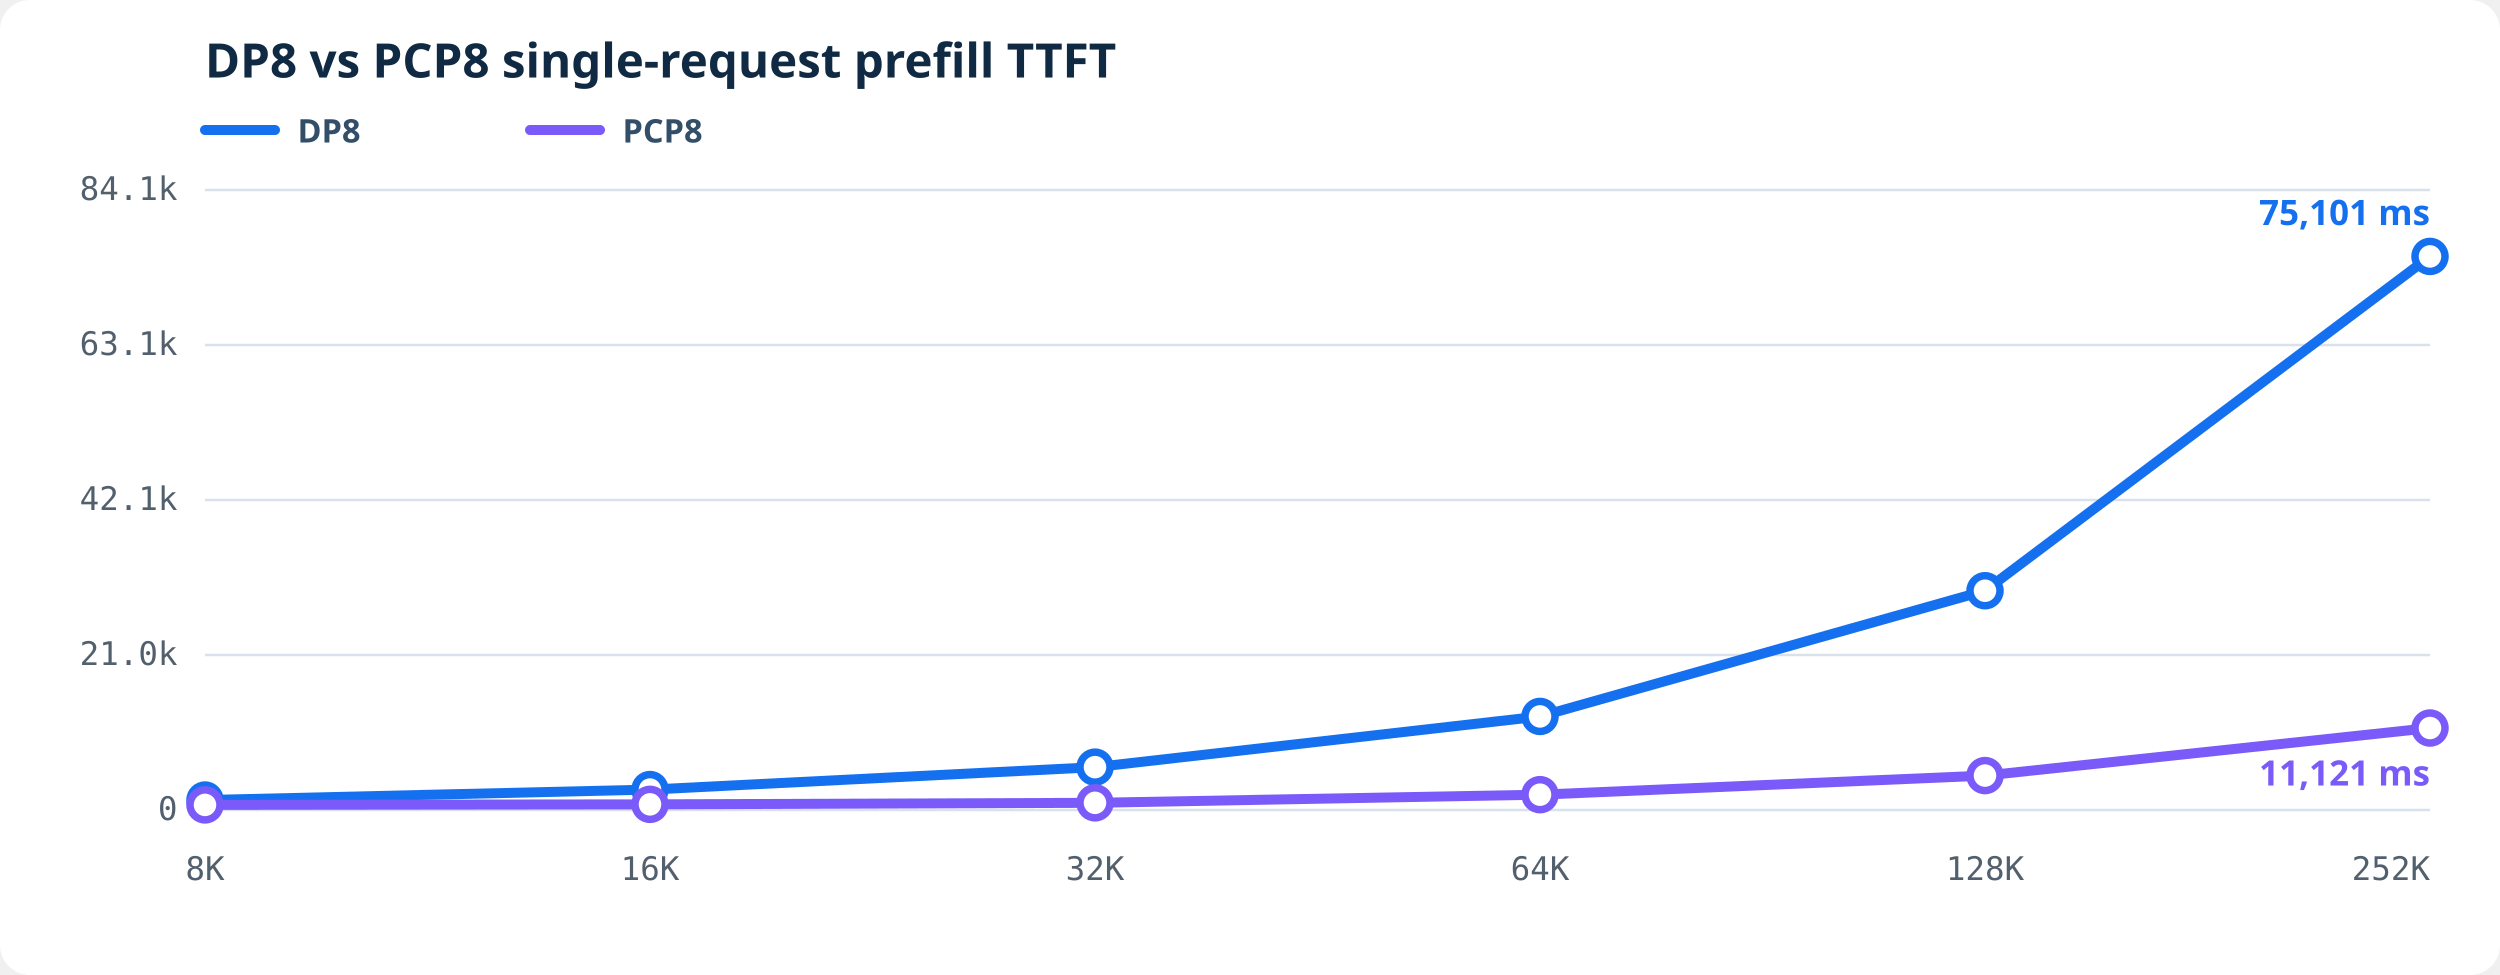
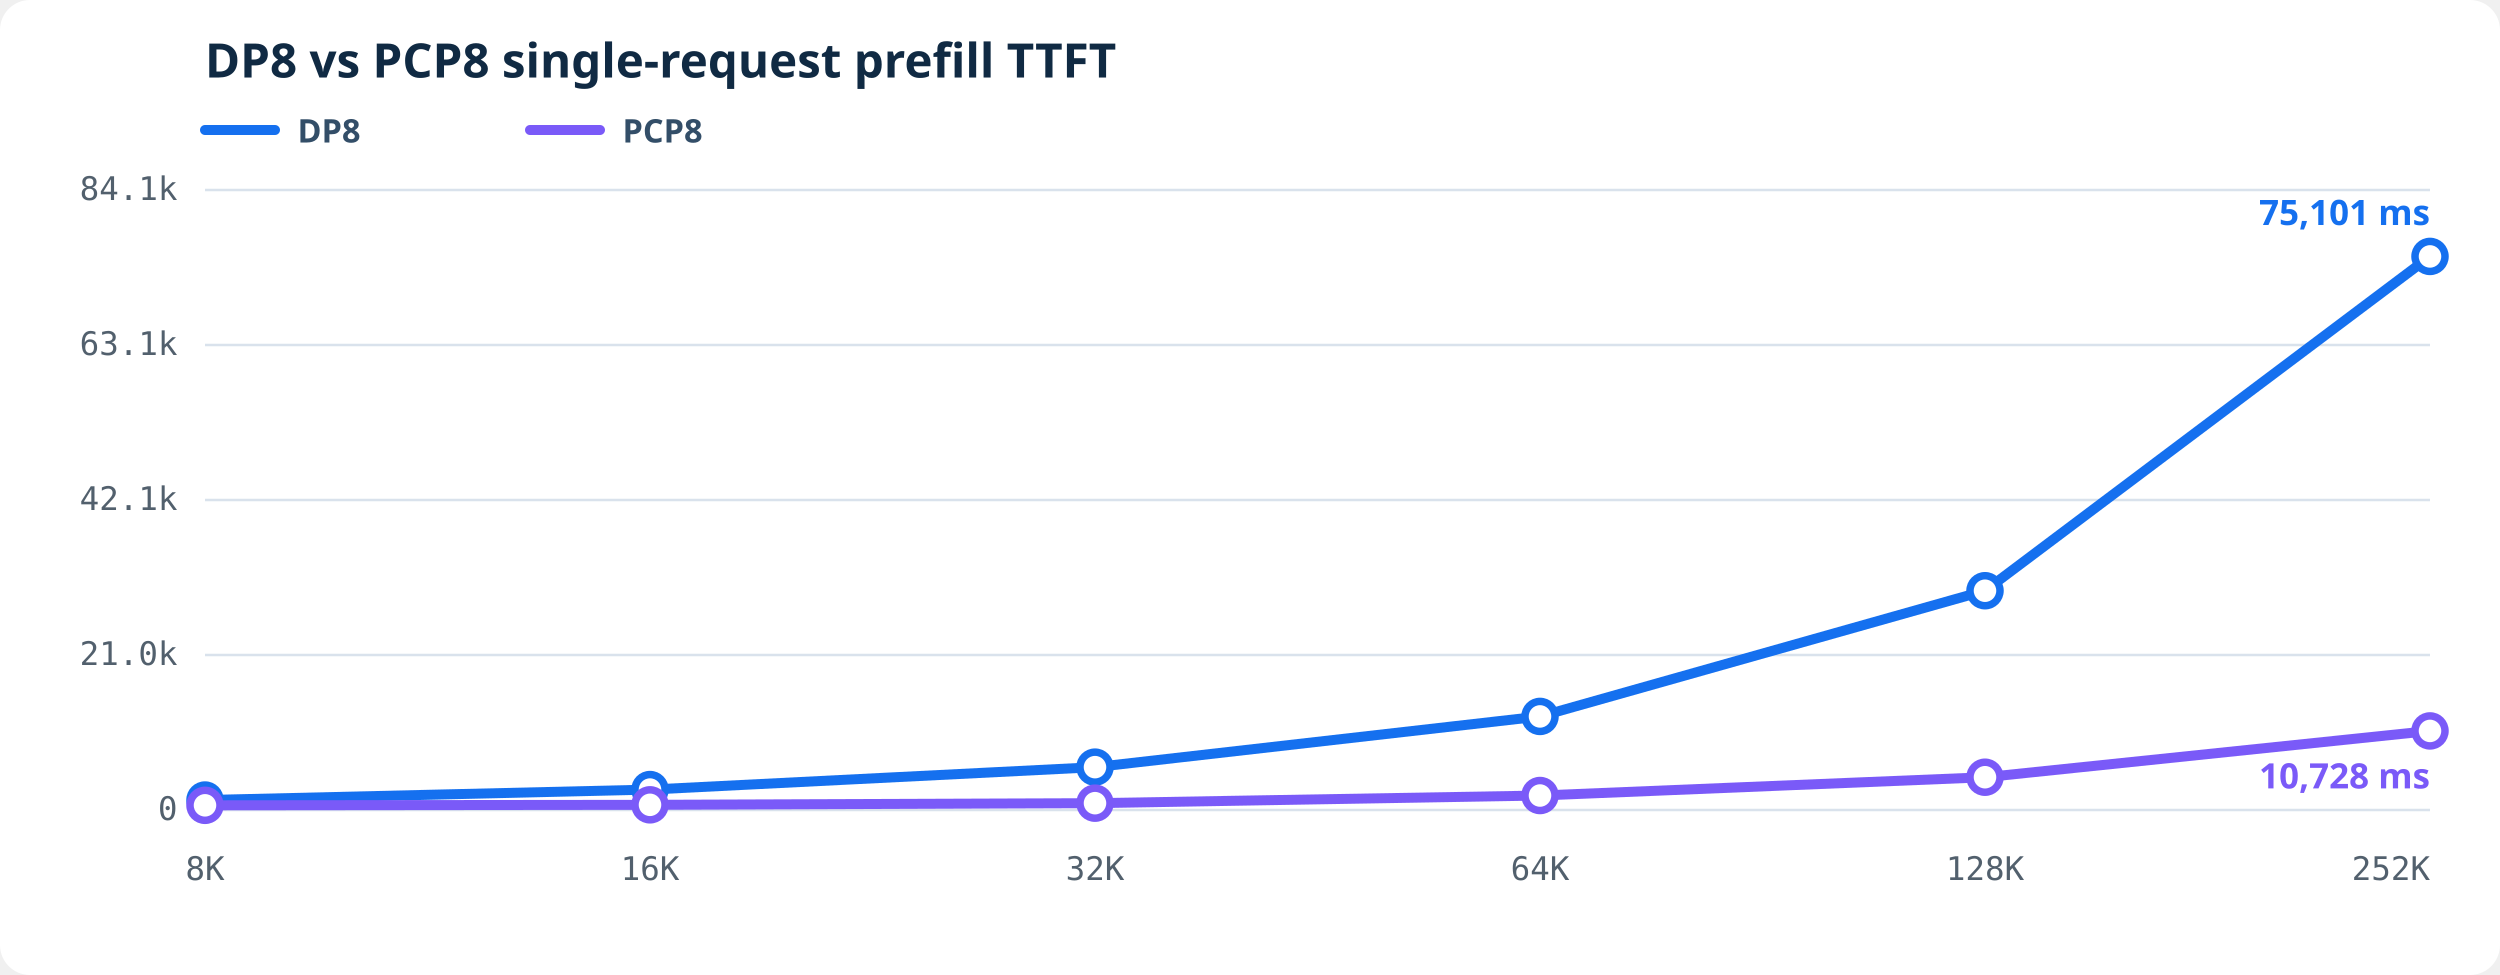
<svg xmlns="http://www.w3.org/2000/svg" viewBox="0 0 1000 390" role="img" aria-labelledby="prefill-ttft-title prefill-ttft-desc">
  <style>.bg{fill:#fff}.grid{stroke:#d9e2ec;stroke-width:1}.axis{fill:#52606d;font:13px ui-monospace,SFMono-Regular,Consolas,monospace}.heading{fill:#102a43;font:600 19px system-ui,sans-serif}.line{fill:none;stroke-width:4;stroke-linejoin:round;stroke-linecap:round}.dot{fill:#fff;stroke-width:3}.latest{stroke-width:3}.legend{fill:#334e68;font:600 13px system-ui,sans-serif}.value{font:600 14px system-ui,sans-serif}</style>
  <rect class="bg" width="1000" height="390" rx="12" />
  <text class="heading" x="82" y="31">DP8 vs PCP8 single-request prefill TTFT</text>
  <line x1="82" y1="52" x2="110" y2="52" stroke="#1570ef" stroke-width="4" stroke-linecap="round" />
  <text class="legend" x="119" y="57">DP8</text>
  <line x1="212" y1="52" x2="240" y2="52" stroke="#7a5af8" stroke-width="4" stroke-linecap="round" />
  <text class="legend" x="249" y="57">PCP8</text>
  <line class="grid" x1="82" y1="324.00" x2="972" y2="324.00" />
  <text class="axis" text-anchor="end" x="71" y="328.00">0</text>
  <line class="grid" x1="82" y1="262.00" x2="972" y2="262.00" />
  <text class="axis" text-anchor="end" x="71" y="266.00">21.0k</text>
  <line class="grid" x1="82" y1="200.00" x2="972" y2="200.00" />
  <text class="axis" text-anchor="end" x="71" y="204.00">42.1k</text>
  <line class="grid" x1="82" y1="138.00" x2="972" y2="138.00" />
  <text class="axis" text-anchor="end" x="71" y="142.00">63.1k</text>
  <line class="grid" x1="82" y1="76.00" x2="972" y2="76.00" />
  <text class="axis" text-anchor="end" x="71" y="80.00">84.1k</text>
  <text class="axis" text-anchor="middle" x="82.00" y="352">8K</text>
  <text class="axis" text-anchor="middle" x="260.00" y="352">16K</text>
  <text class="axis" text-anchor="middle" x="438.00" y="352">32K</text>
  <text class="axis" text-anchor="middle" x="616.00" y="352">64K</text>
  <text class="axis" text-anchor="middle" x="794.00" y="352">128K</text>
  <text class="axis" text-anchor="end" x="972.00" y="352">252K</text>
  <polyline class="line" stroke="#1570ef" points="82.00,320.02 260.00,315.83 438.00,306.86 616.00,286.57 794.00,236.29 972.00,102.57" />
  <circle class="dot" fill="#fff" stroke="#1570ef" cx="82.00" cy="320.02" r="6" />
  <circle class="dot" fill="#fff" stroke="#1570ef" cx="260.00" cy="315.83" r="6" />
  <circle class="dot" fill="#fff" stroke="#1570ef" cx="438.00" cy="306.86" r="6" />
  <circle class="dot" fill="#fff" stroke="#1570ef" cx="616.00" cy="286.57" r="6" />
  <circle class="dot" fill="#fff" stroke="#1570ef" cx="794.00" cy="236.29" r="6" />
  <circle class="dot latest" fill="#1570ef" stroke="#1570ef" cx="972.00" cy="102.57" r="6" />
  <text class="value" fill="#1570ef" text-anchor="end" x="972.00" y="90.00">75,101 ms</text>
-   <polyline class="line" stroke="#7a5af8" points="82.00,321.96 260.00,321.74 438.00,321.13 616.00,317.87 794.00,310.23 972.00,291.21" />
-   <circle class="dot" fill="#fff" stroke="#7a5af8" cx="82.00" cy="321.96" r="6" />
-   <circle class="dot" fill="#fff" stroke="#7a5af8" cx="260.00" cy="321.74" r="6" />
-   <circle class="dot" fill="#fff" stroke="#7a5af8" cx="438.00" cy="321.13" r="6" />
-   <circle class="dot" fill="#fff" stroke="#7a5af8" cx="616.00" cy="317.87" r="6" />
-   <circle class="dot" fill="#fff" stroke="#7a5af8" cx="794.00" cy="310.23" r="6" />
-   <circle class="dot latest" fill="#7a5af8" stroke="#7a5af8" cx="972.00" cy="291.21" r="6" />
-   <text class="value" fill="#7a5af8" text-anchor="end" x="972.00" y="314.21">11,121 ms</text>
+   <polyline class="line" stroke="#7a5af8" points="82.00,322.13 260.00,321.93 438.00,321.27 616.00,318.21 794.00,310.89 972.00,292.37" />
+   <circle class="dot" fill="#fff" stroke="#7a5af8" cx="82.00" cy="322.13" r="6" />
+   <circle class="dot" fill="#fff" stroke="#7a5af8" cx="260.00" cy="321.93" r="6" />
+   <circle class="dot" fill="#fff" stroke="#7a5af8" cx="438.00" cy="321.27" r="6" />
+   <circle class="dot" fill="#fff" stroke="#7a5af8" cx="616.00" cy="318.21" r="6" />
+   <circle class="dot" fill="#fff" stroke="#7a5af8" cx="794.00" cy="310.89" r="6" />
+   <circle class="dot latest" fill="#7a5af8" stroke="#7a5af8" cx="972.00" cy="292.37" r="6" />
+   <text class="value" fill="#7a5af8" text-anchor="end" x="972.00" y="315.37">10,728 ms</text>
</svg>
